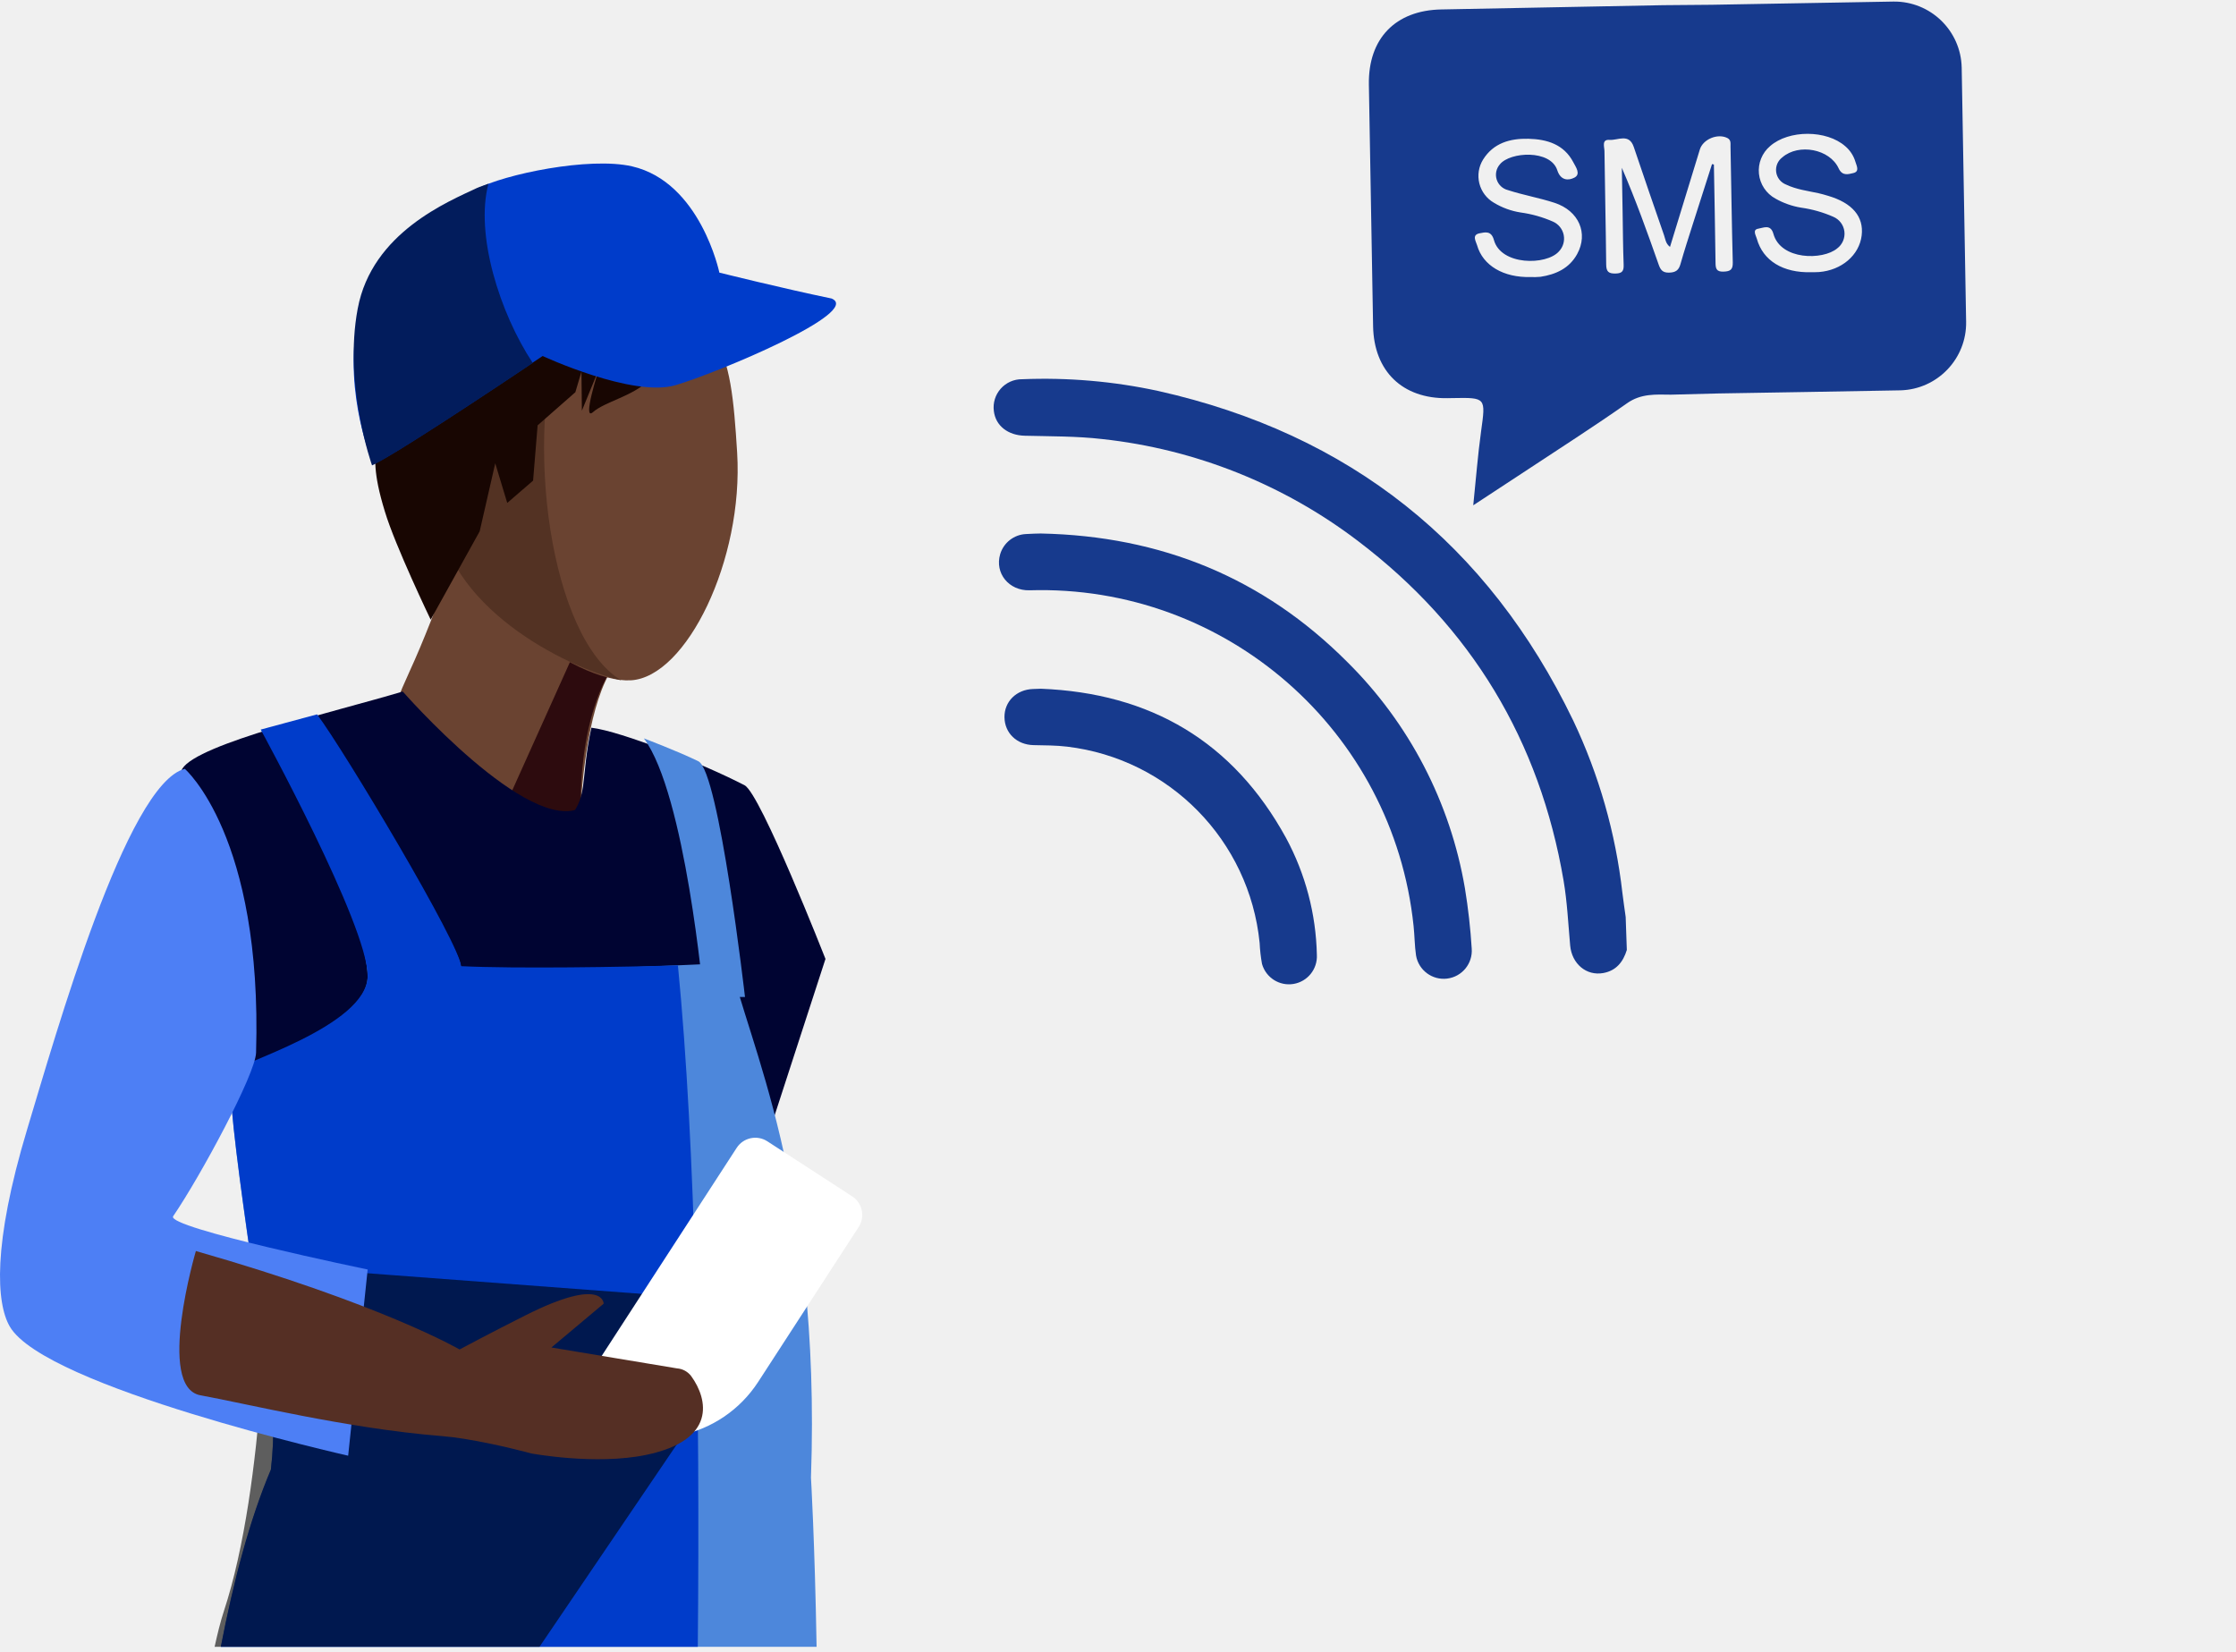
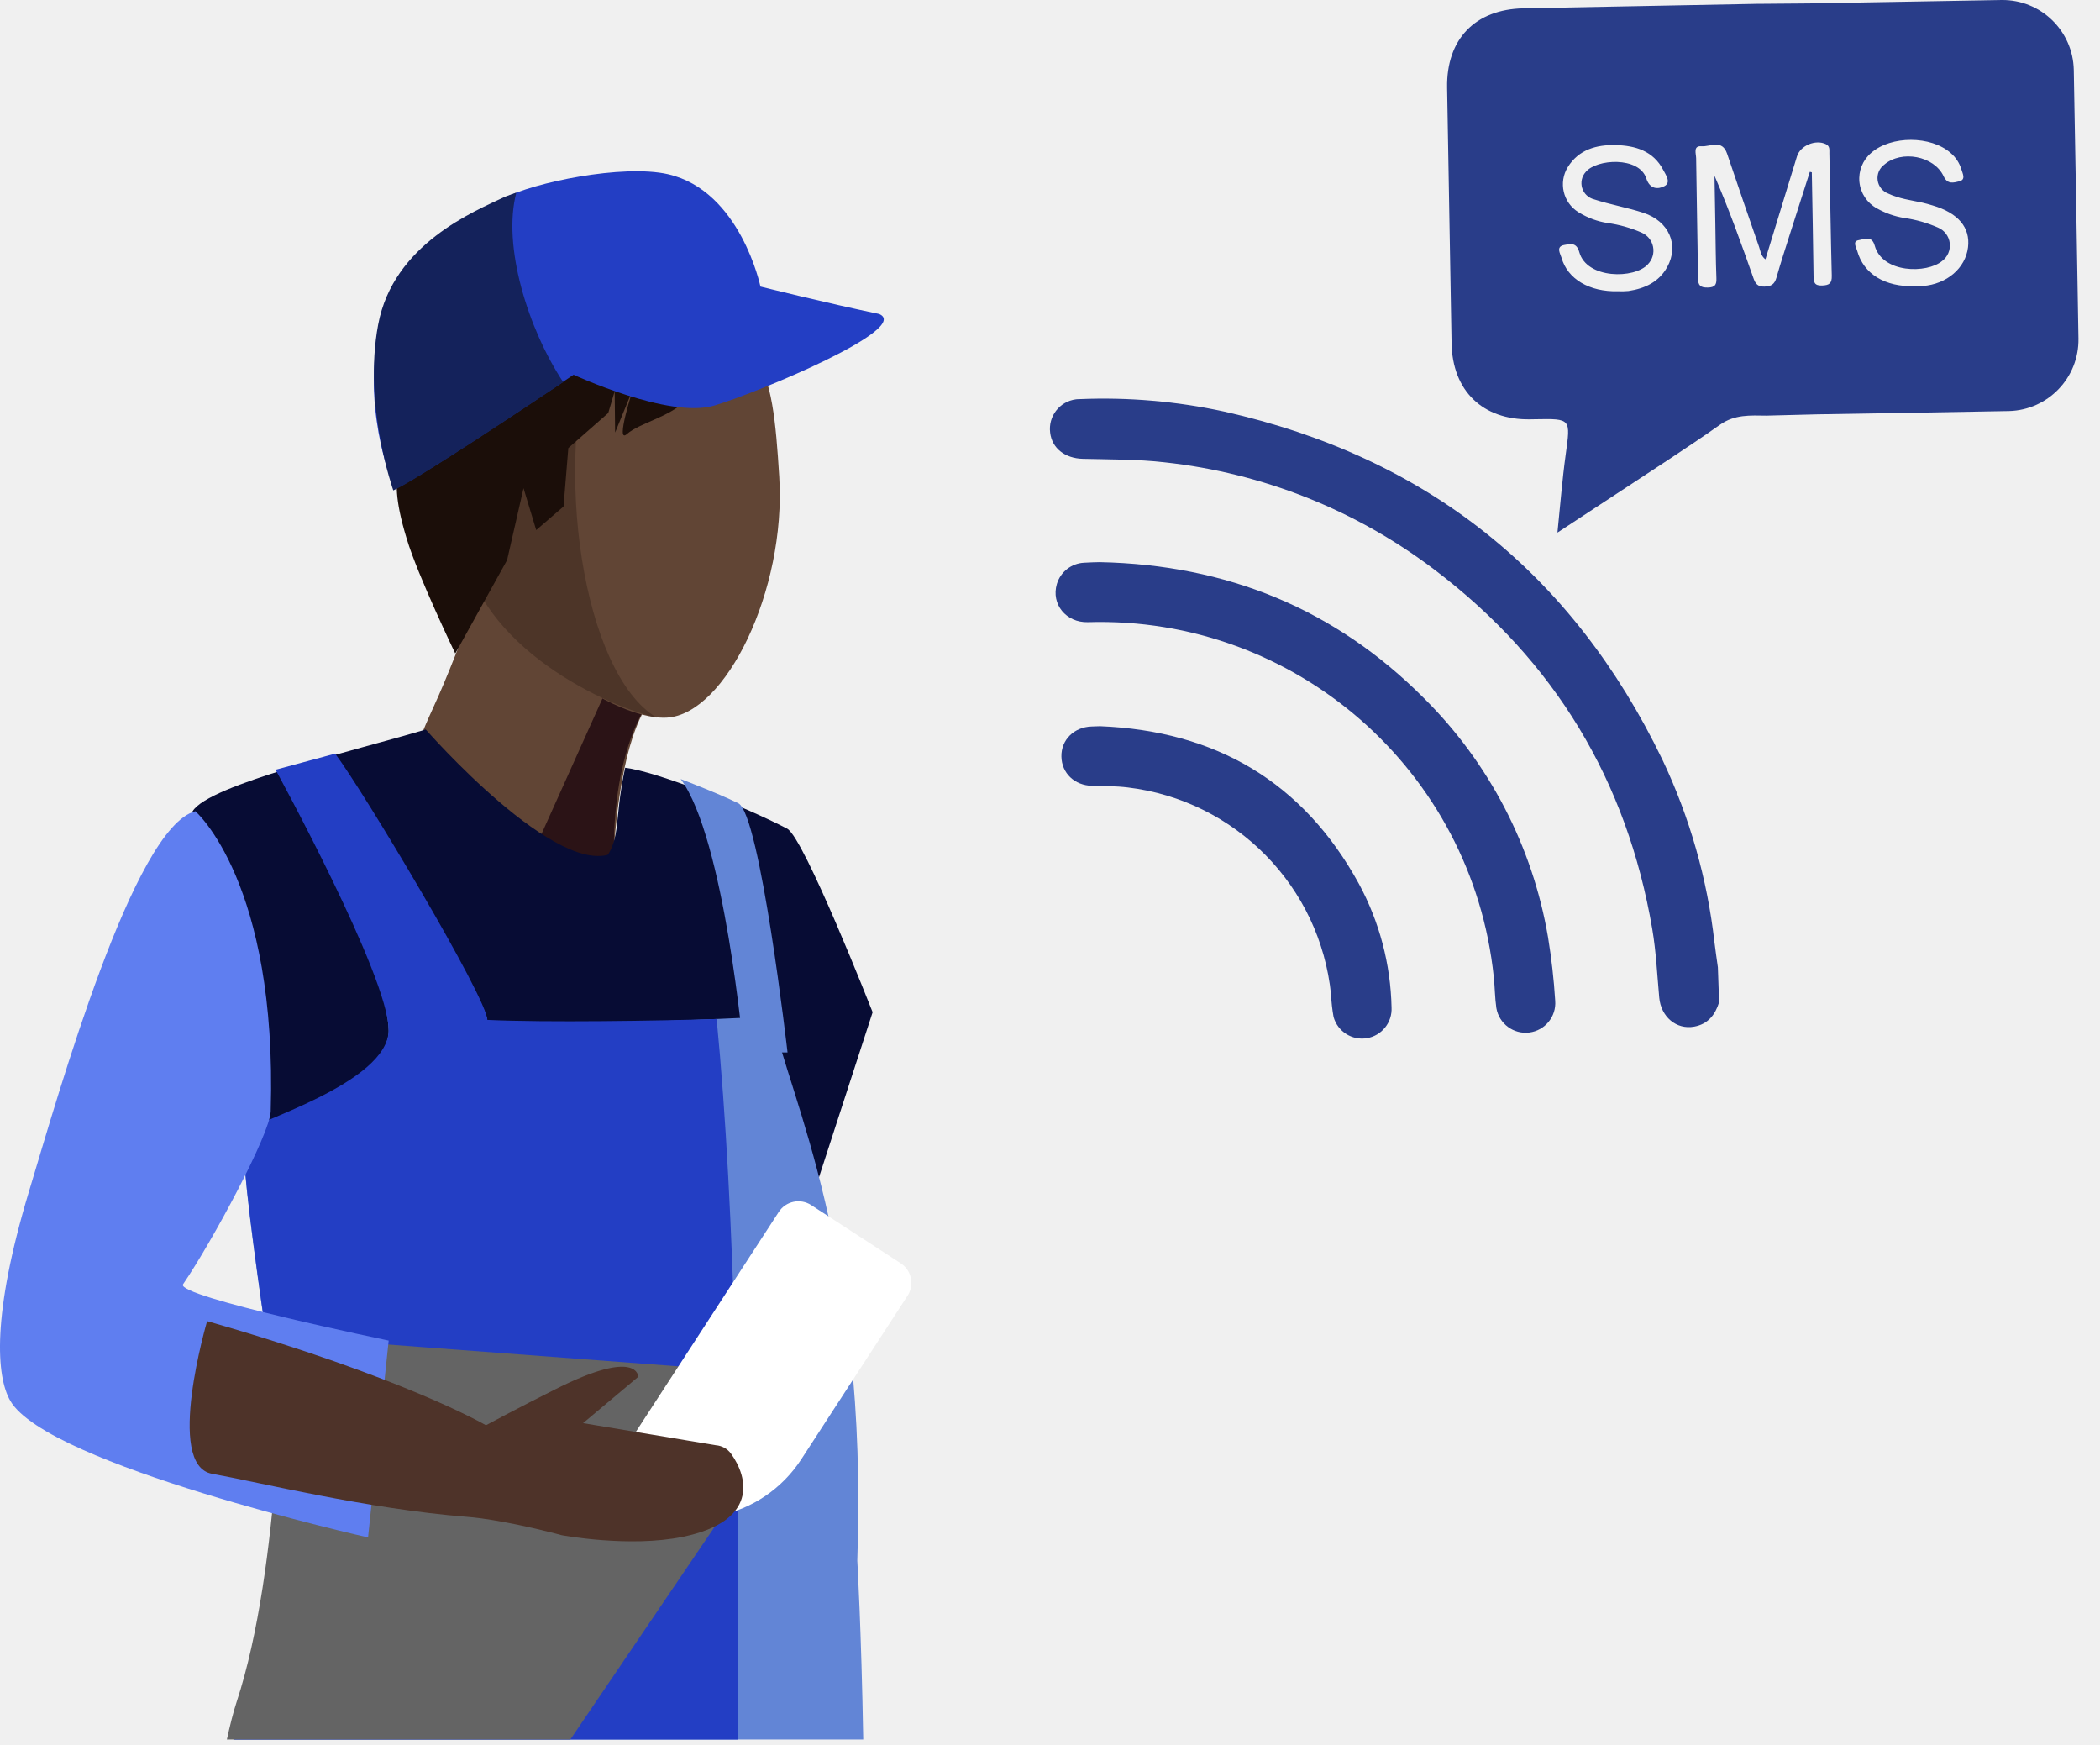
- <svg xmlns="http://www.w3.org/2000/svg" width="625" height="461.604" viewBox="0 0 625 461.604">
+ <svg xmlns="http://www.w3.org/2000/svg" id="Group_2618" data-name="Group 2618" width="555.261" height="461.167" viewBox="0 0 555.261 461.167">
  <defs>
-     <clipPath id="erkpqkqkba">
-       <path data-name="Rectangle 1118" style="fill:none" d="M0 0h155.882v106.53H0z" />
+     <clipPath id="clip-path">
+       <rect id="Rectangle_1575" data-name="Rectangle 1575" width="555.261" height="461.167" fill="none" />
    </clipPath>
-     <clipPath id="9pnypt4wwb">
-       <path data-name="Path 1796" d="m96.734 135.194 65.065-95.9L20.41 28.664s0 60.576-11.947 96.711c-.892 2.726-1.733 6.141-2.543 9.819z" transform="translate(-5.92 -28.664)" style="fill:none" />
+     <clipPath id="clip-path-2">
+       <path id="Path_5074" data-name="Path 5074" d="M74.477,353.33c0,.463-.046,60.711-11.948,96.708-.892,2.726-1.732,6.141-2.542,9.819H150.8l65.065-95.9L74.513,353.33Z" fill="none" />
    </clipPath>
-     <clipPath id="csip8mcupd">
-       <path data-name="Rectangle 1260" style="fill:#173a8d" d="M0 0h171.629v171.616H0z" />
-     </clipPath>
-     <linearGradient id="g67oifmxdc" x1="-.385" y1="1.012" x2="-.32" y2="1.012" gradientUnits="objectBoundingBox">
+     <linearGradient id="linear-gradient" x1="-0.385" y1="1.012" x2="-0.378" y2="1.012" gradientUnits="objectBoundingBox">
      <stop offset="0" stop-color="#fff" />
-       <stop offset=".112" stop-color="#f3f3f3" />
-       <stop offset=".314" stop-color="#d3d3d3" />
-       <stop offset=".584" stop-color="#a0a0a0" />
-       <stop offset=".863" stop-color="#646464" />
+       <stop offset="0.112" stop-color="#f2f2f2" />
+       <stop offset="0.314" stop-color="#d1d1d1" />
+       <stop offset="0.584" stop-color="#9e9e9e" />
+       <stop offset="0.863" stop-color="#646464" />
      <stop offset="1" stop-color="#646464" />
    </linearGradient>
+     <clipPath id="clip-path-4">
+       <rect id="Rectangle_1578" data-name="Rectangle 1578" width="171.55" height="171.562" transform="translate(277.316 105.796) rotate(-2.007)" fill="none" />
+     </clipPath>
  </defs>
-   <g data-name="Group 1984">
-     <g data-name="Group 1976">
-       <g data-name="Group 1842">
-         <path data-name="Rectangle 1120" transform="translate(50.543 63.306)" style="fill:none" d="M0 0h574.457v398.298H0z" />
-         <path data-name="Path 1785" d="M34.993 6.392C36.068 16.768 23.178 51.221 16.5 65.681 9.873 80.121 10.785 81.8 10.785 81.8l52.906 47.72S61.2 67.333 79.113 59.47c11.117-4.844-44.12-53.078-44.12-53.078" transform="translate(98.117 121.687)" style="fill:#6a4331" />
-         <path data-name="Path 1786" d="M51.559 25.629c2.655-2.047-.649-8.015-5.3-14.247L42.6 9.781 13.894 73.59l13.143 11.075 8.431-10.66S33.735 39.36 51.559 25.629" transform="translate(126.896 152.638)" style="fill:#2d0b0e" />
-         <path data-name="Path 1787" d="M94.654 46.577c1.824 29.984-14.186 62.694-29.69 63.616-15.494.892-50.828-23.493-52.642-53.432C10.458 26.818 29.548-.654 58.854 2c32 2.918 33.936 14.622 35.8 44.576" transform="translate(111.394 79.96)" style="fill:#6a4331" />
-         <path data-name="Path 1788" d="M12.122 55.054c1.682 27.289 35.466 44.4 51.294 48.1C43.748 91.3 35.884 36.5 46.838 2.594a160.323 160.323 0 0 0-17.581 3.121C22.488 14.227 11.18 39.54 12.122 55.054" transform="translate(110.207 86.998)" style="fill:#533223" />
-         <path data-name="Path 1789" d="M106.8 14.205c7.326 12.869 6.3 21.827-.811 23.225s-14.278 1.246-18.848 5.746c-4.28 4.246-12.093 5.817-15.341 8.694-3.222 2.878 1.652-12.048 1.652-12.048l-4.778 11.653-.122-10.893-1.7 5.735L56.3 55.579l-1.265 15.453-7.225 6.232-3.354-11.075L40.109 85.2l-13.7 24.695S16.478 89.242 13.6 79.646c-3.486-11.4-2.493-14.105-2.868-20.722-.466-8.329-.507-10.3-.385-18.128.182-8.563 6.536-21.462 12.038-23.732 5.492-2.239 8.765-3.83 11.815-2.746 3.091 1.064 2.523-5.33 10.549-8.259 7.965-3 7.661-4.185 19.527-5.654C76.163-1.075 84.523 1.721 94.5 5.359c6.607 2.4 12.292 8.846 12.292 8.846" transform="translate(93.972 63.308)" style="fill:#180602" />
-         <path data-name="Path 1790" d="M65.312 12.932c-18.858 5.675-55.286 13.457-59.644 20.54-4.337 7.1 18.128 72.27 21.026 92.111 2.928 19.841 137.751 21.259 137.751 21.259l19.578-60.232s-18.138-46.217-22.6-48.528c-11.4-5.948-34.5-15.1-42.833-16.1-3.253 14.876-.557 19.628-7.073 26.032-6.526 6.364-46.207-35.081-46.207-35.081" transform="translate(46.711 181.418)" style="fill:#000432" />
-         <path data-name="Path 1791" d="M67.135 12.827c-18.868 5.664-57.283 14.521-61.63 21.6s19.577 53.848 18.838 99.2c-.182 13.082 71.7 11.116 111.82 13.1-5.371-39.6-15.544-88.858-19.01-101.494-14.7 7.955-50.017-32.416-50.017-32.416" transform="translate(45.433 180.459)" style="fill:#000432" />
-         <path data-name="Path 1792" d="M17.761 14.12C29.374 29.715 34.44 86.4 34.44 86.4h11.582s-7.245-63.059-13.031-65.886c-5.806-2.847-15.23-6.394-15.23-6.394" transform="translate(162.215 192.267)" style="fill:#4d87db" />
-         <path data-name="Path 1793" d="M20.059 220.948c-5.948 14-10.427 31.078-13.964 49.308h166.488c-.507-29.417-1.571-47.292-1.571-47.292 2.9-82.17-18.078-122.642-22.415-143.9 0 0-44.951 2.645-75.411 1.236 0-5.664-32.072-56.31-39.661-66.423l-9.261 1.063S47.1 68.768 47.1 82.954c0 14.166-37.331 24.806-38.081 26.934-2.29 6.708 10.153 80.762 11.643 96.357a99.037 99.037 0 0 1-.608 14.7" transform="translate(55.668 190.039)" style="fill:#4d87db" />
-         <path data-name="Path 1794" d="M20.1 224.5c-5.974 14.076-10.463 31.252-14.01 49.593h133.333c.659-68.906-.578-139.483-5.553-190.484-15.119.476-45.245.963-60.637.233C73.233 78.2 40.6 23.55 33 13.457l-15.753 4.256s29.9 54.638 29.9 68.794c0 14.186-37.331 24.806-38.081 26.944-2.29 6.7 10.153 80.772 11.643 96.357A98.831 98.831 0 0 1 20.1 224.5" transform="translate(55.621 186.212)" style="fill:#003cca" />
-         <g data-name="Group 1840" style="mix-blend-mode:multiply;isolation:isolate">
-           <g data-name="Group 1839">
-             <g data-name="Group 1838" style="clip-path:url(#erkpqkqkba)" transform="translate(59.988 353.767)">
-               <g data-name="Group 1837">
-                 <g data-name="Group 1836" style="clip-path:url(#9pnypt4wwb)" transform="translate(0 -.003)">
-                   <path data-name="Rectangle 1117" transform="translate(0 .003)" style="fill:url(#g67oifmxdc)" d="M0 0h155.879v106.53H0z" />
-                 </g>
-               </g>
-             </g>
-           </g>
-         </g>
-         <path data-name="Path 1816" d="M0 39.317c7.248 2.821 54.844 12.065 54.844 12.065S64.4 77.5 75.376 83.437c10.979 5.966 51.531 22.537 47.954 13.708-7.658-11.65-17.066-27.308-17.066-27.308s14.163-21.616 3.731-38.278C103.489 21.2 83.2 7.876 74.77 5.32 59.676.732 43.318-4.629 25.433 7.627 7.521 19.883 0 39.317 0 39.317" transform="rotate(-45 161.347 -41.429)" style="fill:#003cca" />
-         <path data-name="Path 1817" d="M33.461 6.254C15.532 18.51 5.313 40.068 5.313 40.068c6.079 2.373 41.124 9.385 52.009 11.526C60.669 35.122 71.366 14.709 83.993 7.4c-.717-.282-2.416-1.178-3.056-1.4-8.307-2.962-29.59-12.007-47.476.257" transform="rotate(-45 163.31 -34.042)" style="fill:#021c5c" />
-       </g>
-       <g data-name="Group 1975">
-         <path data-name="Path 2254" d="m219.245 71.726 13.264.119q25.418-.008 50.836-.009a18.857 18.857 0 0 1 18.746 18.8q.037 35.516 0 71.031a18.865 18.865 0 0 1-18.7 18.85c-16.946.03-33.891-.007-50.836-.016l-13.318.108c-4.244-.123-8.339-.508-12.3 2.18-9.112 6.184-18.508 11.949-27.8 17.866-5.057 3.22-10.136 6.4-15.687 9.908.885-7.292 1.508-13.961 2.54-20.566 1.486-9.517 1.614-9.5-7.838-9.5h-1.392c-12.552-.019-20.419-7.882-20.427-20.47q-.022-33.778 0-67.556c.007-12.848 7.77-20.616 20.582-20.638q31.164-.053 62.328-.11m12.6 44.646.523.134c0 9.142.023 18.283-.022 27.425-.008 1.6.147 2.588 2.191 2.552 1.9-.035 2.648-.488 2.63-2.541-.094-10.8-.046-21.592-.067-32.387 0-.881.224-1.854-.875-2.415-2.686-1.37-6.78.239-7.712 3.1-2.934 8.99-5.856 17.984-8.814 27.073-1.216-.97-1.255-2.225-1.608-3.293q-4.073-12.382-8.024-24.8c-1.256-3.969-4.434-1.893-6.744-2.113-2.276-.216-1.463 1.933-1.471 3.119-.06 10.563.01 21.127-.074 31.691-.016 1.982.607 2.578 2.569 2.571 1.893-.006 2.347-.69 2.31-2.449-.1-4.757-.033-9.519-.033-14.278v-12.792c3.73 9.049 6.8 18.139 9.827 27.245.483 1.456 1.063 2.3 2.867 2.284s2.7-.594 3.214-2.308c1.142-3.768 2.427-7.494 3.684-11.227q2.794-8.3 5.629-16.588m-51.274 30.678a21.135 21.135 0 0 0 2.781-.018c4.318-.58 8.09-2.216 10.356-6.163 3.3-5.751.7-12.1-6.053-14.44-4.255-1.476-8.73-2.318-12.986-3.789a4.416 4.416 0 0 1-2.093-7.255c2.9-3.447 14.221-3.923 16 1.96.887 2.93 3.074 2.987 4.77 2.124 1.845-.938.4-2.973-.249-4.27-2.538-5.089-7.263-6.584-12.447-6.8-5.073-.209-9.78.991-12.759 5.579a8.664 8.664 0 0 0 2.815 12.132 20.521 20.521 0 0 0 7.414 2.85 33.871 33.871 0 0 1 8.959 2.694 5.187 5.187 0 0 1 1.523 8.409c-3.576 3.836-16.232 3.655-18.083-3.546-.688-2.677-2.421-2.21-3.957-1.943-2.295.4-1.051 2.271-.77 3.333 1.507 5.712 7.249 9.206 14.777 9.14m78.531.023c.7 0 1.4.035 2.089-.006 6.354-.374 11.366-4.518 12.133-10.014.73-5.242-2.447-9.136-9.188-11.245-.885-.277-1.769-.565-2.67-.776-3.043-.71-6.17-1.157-9-2.564a4.393 4.393 0 0 1-.908-7.658c4.621-3.847 13.246-2.1 15.654 3.366.994 2.255 2.68 1.685 4.057 1.4 1.906-.4.942-2.085.662-3.155a9.08 9.08 0 0 0-2.739-4.369c-5.139-4.716-15.711-4.927-21.03-.417a8.941 8.941 0 0 0 1.243 14.692 21.673 21.673 0 0 0 7.129 2.657 34 34 0 0 1 8.958 2.711 5.136 5.136 0 0 1 .911 8.865c-4.072 3.264-15.824 3.019-17.739-4.395-.724-2.8-2.771-1.718-4.152-1.525-1.787.251-.763 1.818-.512 2.788 1.6 6.2 7.148 9.731 15.1 9.65" transform="rotate(-1 -3684.4 -14053.085)" style="fill:#173a8d" />
-         <g data-name="Group 1974">
-           <g data-name="Group 1973" style="clip-path:url(#csip8mcupd)" transform="rotate(88 172.548 282.602)">
-             <path data-name="Path 2255" d="M165.326 0c3.305 1.141 5.686 3.168 6.217 6.8.7 4.767-2.9 8.7-8.006 8.984-6.072.335-12.188.4-18.2 1.209-39.351 5.292-71.725 23.307-96.82 54.061A143.536 143.536 0 0 0 17.5 141.527c-1.08 7.145-1.255 14.433-1.692 21.664-.281 4.654-3.047 8.033-7.212 8.374A7.872 7.872 0 0 1 0 163.358 150.59 150.59 0 0 1 4.621 125.4q20.795-79.526 96.11-112.67A152.5 152.5 0 0 1 149.34.682C151.6.488 153.847.229 156.1 0z" style="fill:#173a8d" />
-             <path data-name="Path 2256" d="M87.772 204.2c1.868-33.624 14.569-61.763 38.905-84.389a116.556 116.556 0 0 1 64.353-30.636 168.394 168.394 0 0 1 16.894-1.307 7.85 7.85 0 0 1 1.388 15.621c-2.742.307-5.527.2-8.284.4a104.706 104.706 0 0 0-97.5 104c-.045 5.793-5.114 9.605-10.369 7.858a7.908 7.908 0 0 1-5.378-7.419c-.059-1.533-.01-3.071-.01-4.12" transform="translate(-44.497 -44.552)" style="fill:#173a8d" />
-             <path data-name="Path 2257" d="M175.762 250.252c2.278-30.517 16.562-53.182 44.081-67.03a72.017 72.017 0 0 1 32.942-7.467 7.819 7.819 0 0 1 2 15.415 43.869 43.869 0 0 1-5.871.454 61.388 61.388 0 0 0-56.719 51.884c-.484 3.085-.57 6.237-.752 9.362-.269 4.631-3.611 7.922-8.054 7.833-4.388-.088-7.635-3.6-7.625-8.24v-2.212" transform="translate(-89.123 -89.12)" style="fill:#173a8d" />
-           </g>
-         </g>
-       </g>
+   <g id="Group_2609" data-name="Group 2609">
+     <g id="Group_2608" data-name="Group 2608" clip-path="url(#clip-path)">
+       <path id="Path_5064" data-name="Path 5064" d="M133.108,127.642c1.075,10.376-11.815,44.829-18.493,59.289-6.627,14.44-5.715,16.119-5.715,16.119l52.906,47.72s-2.491-62.187,15.422-70.05c11.117-4.844-44.12-53.078-44.12-53.078" fill="#614535" />
+       <path id="Path_5065" data-name="Path 5065" d="M178.453,177.83c2.655-2.047-.649-8.015-5.3-14.247l-3.659-1.6-28.706,63.809,13.143,11.075,8.431-10.66s-1.733-34.645,16.091-48.376" fill="#2b1316" />
+       <path id="Path_5066" data-name="Path 5066" d="M206.046,126.1c1.824,29.984-14.186,62.694-29.69,63.616-15.494.892-50.828-23.493-52.642-53.432-1.864-29.943,17.226-57.415,46.532-54.761,32,2.918,33.936,14.622,35.8,44.576" fill="#614535" />
+       <path id="Path_5067" data-name="Path 5067" d="M122.327,141.615c1.682,27.289,35.466,44.4,51.294,48.1-19.668-11.854-27.532-66.654-16.578-100.56a160.368,160.368,0,0,0-17.581,3.121c-6.769,8.512-18.077,33.825-17.135,49.339" fill="#4d3528" />
+       <path id="Path_5068" data-name="Path 5068" d="M200.77,77.076c7.326,12.869,6.3,21.827-.811,23.225s-14.278,1.246-18.848,5.746c-4.28,4.246-12.093,5.817-15.341,8.694-3.222,2.878,1.652-12.048,1.652-12.048l-4.778,11.653-.122-10.893-1.7,5.735L150.27,118.45,149.005,133.9l-7.225,6.232-3.354-11.075-4.347,19.011-13.7,24.7s-9.931-20.653-12.809-30.249c-3.486-11.4-2.493-14.1-2.868-20.722-.466-8.329-.507-10.3-.385-18.128.182-8.563,6.536-21.462,12.038-23.732,5.492-2.239,8.765-3.83,11.815-2.746,3.091,1.064,2.523-5.33,10.549-8.259,7.965-3,7.661-4.185,19.527-5.654,11.887-1.48,20.247,1.316,30.224,4.954,6.607,2.4,12.292,8.846,12.292,8.846" fill="#1b0e09" />
+       <path id="Path_5069" data-name="Path 5069" d="M112.021,193.913c-18.858,5.675-55.286,13.457-59.644,20.54-4.337,7.1,18.128,72.27,21.026,92.111,2.928,19.841,137.751,21.259,137.751,21.259l19.578-60.232s-18.138-46.217-22.6-48.528c-11.4-5.948-34.5-15.1-42.833-16.1-3.253,14.876-.557,19.628-7.073,26.032-6.526,6.364-46.207-35.081-46.207-35.081" fill="#070c34" />
+       <path id="Path_5070" data-name="Path 5070" d="M112.566,192.849c-18.868,5.664-57.283,14.521-61.63,21.6s19.577,53.848,18.838,99.2c-.182,13.082,71.7,11.116,111.82,13.1-5.371-39.6-15.544-88.858-19.01-101.494-14.7,7.955-50.017-32.416-50.017-32.416" fill="#070c34" />
+       <path id="Path_5071" data-name="Path 5071" d="M179.974,205.95c11.613,15.6,16.679,72.28,16.679,72.28h11.582s-7.245-63.059-13.031-65.886c-5.806-2.847-15.23-6.394-15.23-6.394" fill="#6285d6" />
+       <path id="Path_5072" data-name="Path 5072" d="M75.725,410.55c-5.948,14-10.427,31.078-13.964,49.308H228.249c-.507-29.417-1.571-47.292-1.571-47.292,2.9-82.17-18.078-122.642-22.415-143.9,0,0-44.951,2.645-75.411,1.236,0-5.664-32.072-56.31-39.661-66.423l-9.261,1.063s22.836,53.828,22.836,68.014c0,14.166-37.331,24.806-38.081,26.934-2.29,6.708,10.153,80.762,11.643,96.357a99.029,99.029,0,0,1-.608,14.7" fill="#6285d6" />
+       <path id="Path_5073" data-name="Path 5073" d="M75.719,410.275c-5.974,14.076-10.463,31.252-14.01,49.593H195.042c.659-68.906-.578-139.483-5.553-190.484-15.119.476-45.245.963-60.637.233,0-5.642-32.633-60.292-40.233-70.385l-15.753,4.256s29.9,54.638,29.9,68.794c0,14.186-37.331,24.806-38.081,26.944-2.29,6.7,10.153,80.772,11.643,96.357a98.782,98.782,0,0,1-.609,14.692" fill="#233ec4" />
    </g>
-     <path data-name="Path 2252" d="M51.648 14.959C35.364 19.215 15.665 88.992 7.61 115.663c-9.789 32.507-8.61 48.73-4.885 55.165 9.789 17.014 94.593 36.125 94.593 36.125l5.452-52.044S46.2 143.184 48.4 140.023c7.823-11.481 23-39.742 23.175-45.7 1.824-60.6-19.922-79.363-19.922-79.363" transform="translate(0 199.931)" style="fill:#4d7ff5" />
-     <g data-name="Group 1972">
-       <path data-name="Path 2253" d="M6.192 0H34.4a6.192 6.192 0 0 1 6.192 6.192v51.5a34.4 34.4 0 0 1-34.4 34.4A6.192 6.192 0 0 1 0 85.9V6.192A6.192 6.192 0 0 1 6.192 0z" transform="matrix(.84 .545 -.545 .84 209.29 315.635)" style="fill:#fff" />
-       <path data-name="Path 2251" d="M4.112 34.335c54.02 5.619 77.365 14.277 77.365 14.277s7.819-6.159 16.477-12.6C117.64 21.318 118.909 29 118.909 29l-12.247 14.6 35.6-.36a5.449 5.449 0 0 1 4.3 1.47c5.739 5.549 10.088 16.377-8.608 23.845-13.424 5.362-31.7 5.185-31.7 5.185s-9.561-.9-19.052-.757a84.081 84.081 0 0 0-6.56.342c-26.365 2.51-55.579.54-68.247.5-12.7-.05-8.288-39.492-8.288-39.492" transform="rotate(10.02 -1769.112 480.86)" style="fill:#552f24" />
+   </g>
+   <g id="Group_2611" data-name="Group 2611">
+     <g id="Group_2610" data-name="Group 2610" clip-path="url(#clip-path-2)">
+       <rect id="Rectangle_1576" data-name="Rectangle 1576" width="155.878" height="106.527" transform="translate(59.987 353.33)" fill="url(#linear-gradient)" />
+     </g>
+   </g>
+   <g id="Group_2613" data-name="Group 2613">
+     <g id="Group_2612" data-name="Group 2612" clip-path="url(#clip-path)">
+       <path id="Path_5075" data-name="Path 5075" d="M104.352,129.319c7.12-3.13,47.312-30.249,47.312-30.249s25.225,11.711,37.184,8.148c11.982-3.545,52.374-20.5,43.6-24.216-13.653-2.823-31.377-7.242-31.377-7.242s-5.27-25.3-24.429-29.705c-11.925-2.724-35.693,2.2-43.461,6.354-13.917,7.429-29.275,15.2-33.255,36.518-4,21.332,4.424,40.392,4.424,40.392" fill="#233ec4" />
+       <path id="Path_5076" data-name="Path 5076" d="M99.985,85.832c-4.011,21.344,4.006,43.814,4.006,43.814,5.977-2.621,35.716-22.443,44.926-28.626-9.28-14.014-16.151-36.012-12.39-50.109-.707.307-2.541.875-3.151,1.171-7.968,3.779-29.414,12.433-33.389,33.752" fill="#14225b" />
+       <path id="Path_5077" data-name="Path 5077" d="M465.161,1.01,478.425.9Q503.84.445,529.253,0a18.858,18.858,0,0,1,19.072,18.47q.656,35.511,1.239,71.02A18.865,18.865,0,0,1,531.2,108.665c-16.943.326-33.886.584-50.829.871l-13.314.341c-4.245-.049-8.346-.363-12.26,2.394-9,6.342-18.3,12.27-27.484,18.348-5,3.308-10.022,6.576-15.511,10.181.757-7.307,1.264-13.986,2.18-20.608,1.32-9.541,1.448-9.526-8-9.361l-1.392.024c-12.55.2-20.554-7.524-20.781-20.11q-.612-33.772-1.179-67.546C382.407,10.353,390.033,2.45,402.842,2.2q31.159-.6,62.317-1.2m13.377,44.419.526.125c.159,9.141.342,18.28.456,27.421.02,1.6.192,2.585,2.235,2.514,1.9-.068,2.639-.534,2.586-2.587-.283-10.8-.423-21.588-.633-32.381-.015-.88.192-1.857-.917-2.4-2.709-1.323-6.774.357-7.656,3.234-2.777,9.04-5.542,18.084-8.34,27.223-1.233-.949-1.294-2.2-1.666-3.265Q460.839,53,456.672,40.655c-1.325-3.946-4.467-1.815-6.78-1.995-2.28-.176-1.429,1.958-1.416,3.144.124,10.563.378,21.124.479,31.688.018,1.982.652,2.567,2.613,2.526,1.893-.039,2.335-.731,2.267-2.489-.183-4.755-.2-9.517-.282-14.276l-.223-12.79c3.887,8.983,7.115,18.018,10.3,27.07.508,1.447,1.1,2.281,2.906,2.233s2.689-.641,3.173-2.363c1.076-3.788,2.3-7.536,3.488-11.29q2.649-8.347,5.338-16.684M427.806,77a21.319,21.319,0,0,0,2.78-.067c4.307-.655,8.05-2.357,10.247-6.343,3.2-5.808.488-12.11-6.3-14.332-4.28-1.4-8.769-2.165-13.051-3.562a4.415,4.415,0,0,1-2.219-7.217c2.84-3.5,14.151-4.171,16.032,1.68.938,2.914,3.126,2.933,4.806,2.041,1.829-.97.348-2.98-.323-4.265-2.627-5.044-7.377-6.456-12.564-6.582-5.076-.12-9.761,1.162-12.66,5.8a8.664,8.664,0,0,0,2.78,11.933c.082.051.164.1.247.148a20.514,20.514,0,0,0,7.462,2.72,33.871,33.871,0,0,1,9.005,2.537,5.185,5.185,0,0,1,1.669,8.381c-3.508,3.9-16.165,3.938-18.142-3.229-.734-2.665-2.459-2.168-3.99-1.874-2.288.44-1.011,2.289-.712,3.346C414.476,73.8,420.278,77.192,427.8,77m78.519-1.348c.7-.012,1.4.011,2.089-.042,6.346-.485,11.285-4.716,11.956-10.225.638-5.254-2.606-9.092-9.383-11.083-.89-.261-1.778-.534-2.683-.729-3.055-.657-6.189-1.049-9.043-2.406a4.393,4.393,0,0,1-1.042-7.641c4.553-3.927,13.207-2.331,15.71,3.092,1.034,2.237,2.709,1.638,4.081,1.329,1.9-.433.906-2.1.607-3.166a9.082,9.082,0,0,0-2.815-4.321c-5.22-4.625-15.794-4.652-21.034-.05a8.942,8.942,0,0,0,1.5,14.668,21.684,21.684,0,0,0,7.175,2.533,33.982,33.982,0,0,1,9,2.554,5.136,5.136,0,0,1,1.065,8.848c-4.014,3.334-15.769,3.294-17.813-4.085-.773-2.787-2.8-1.67-4.178-1.452-1.782.282-.731,1.831-.463,2.8,1.708,6.171,7.317,9.605,15.266,9.385" fill="#293d89" />
+     </g>
+   </g>
+   <g id="Group_2615" data-name="Group 2615">
+     <g id="Group_2614" data-name="Group 2614" clip-path="url(#clip-path-4)">
+       <path id="Path_5078" data-name="Path 5078" d="M454.547,264.95c-1.024,3.342-2.966,5.791-6.576,6.449-4.737.866-8.792-2.593-9.255-7.684-.547-6.054-.826-12.162-1.845-18.139-6.664-39.127-25.794-70.838-57.395-94.831a143.486,143.486,0,0,0-71.488-28.52c-7.176-.829-14.463-.748-21.7-.932-4.659-.118-8.132-2.763-8.618-6.911a7.869,7.869,0,0,1,6.8-8.811,7.779,7.779,0,0,1,1.1-.064,150.507,150.507,0,0,1,38.082,3.288q80.173,17.991,115.921,92.07A152.454,152.454,0,0,1,453.306,249c.273,2.251.61,4.486.918,6.729Z" fill="#293d89" />
+       <path id="Path_5079" data-name="Path 5079" d="M290.787,148.608C324.443,149.3,353,161,376.453,184.52a116.513,116.513,0,0,1,32.858,63.217,168.281,168.281,0,0,1,1.9,16.831,7.847,7.847,0,0,1-15.557,1.934c-.4-2.729-.393-5.515-.689-8.262a104.667,104.667,0,0,0-107.309-93.763c-5.789.158-9.774-4.772-8.213-10.083a7.907,7.907,0,0,1,7.223-5.633c1.53-.112,3.068-.117,4.116-.154" fill="#293d89" />
+       <path id="Path_5080" data-name="Path 5080" d="M290.822,191.981c30.566,1.208,53.708,14.684,68.506,41.691a71.993,71.993,0,0,1,8.612,32.648,7.816,7.816,0,0,1-15.329,2.537,43.7,43.7,0,0,1-.659-5.849,61.366,61.366,0,0,0-53.818-54.847c-3.1-.375-6.25-.351-9.379-.423-4.635-.107-8.04-3.33-8.107-7.772-.065-4.387,3.33-7.753,7.965-7.906l2.21-.077" fill="#293d89" />
+     </g>
+   </g>
+   <g id="Group_2617" data-name="Group 2617">
+     <g id="Group_2616" data-name="Group 2616" clip-path="url(#clip-path)">
+       <path id="Path_5081" data-name="Path 5081" d="M51.646,214.453c-16.284,4.256-35.983,74.033-44.038,100.7-9.789,32.507-8.61,48.73-4.885,55.165,9.789,17.014,94.593,36.125,94.593,36.125l5.452-52.044S46.2,342.678,48.4,339.517c7.823-11.481,23-39.742,23.175-45.7,1.824-60.6-19.922-79.363-19.922-79.363" fill="#5f7ef0" />
+       <path id="Path_5082" data-name="Path 5082" d="M214.485,318.575l23.671,15.384a6.2,6.2,0,0,1,1.819,8.573l-28.088,43.217a34.428,34.428,0,0,1-47.628,10.105,6.2,6.2,0,0,1-1.819-8.573l43.472-66.887a6.2,6.2,0,0,1,8.573-1.819" fill="#fff" />
+       <path id="Path_5083" data-name="Path 5083" d="M54.764,349.257c52.232,14.934,73.72,27.524,73.72,27.524s8.774-4.706,18.423-9.544c21.947-11.048,21.86-3.26,21.86-3.26l-14.6,12.25,35.128,5.84a5.447,5.447,0,0,1,3.98,2.2c4.687,6.464,7.087,17.886-12.628,21.989-14.156,2.946-32.127-.408-32.127-.408s-9.261-2.55-18.634-4.061c-2.051-.331-4.371-.634-6.521-.8-26.406-2.115-54.839-9.138-67.311-11.382-12.5-2.259-1.292-40.342-1.292-40.342" fill="#4e3329" />
    </g>
  </g>
</svg>
